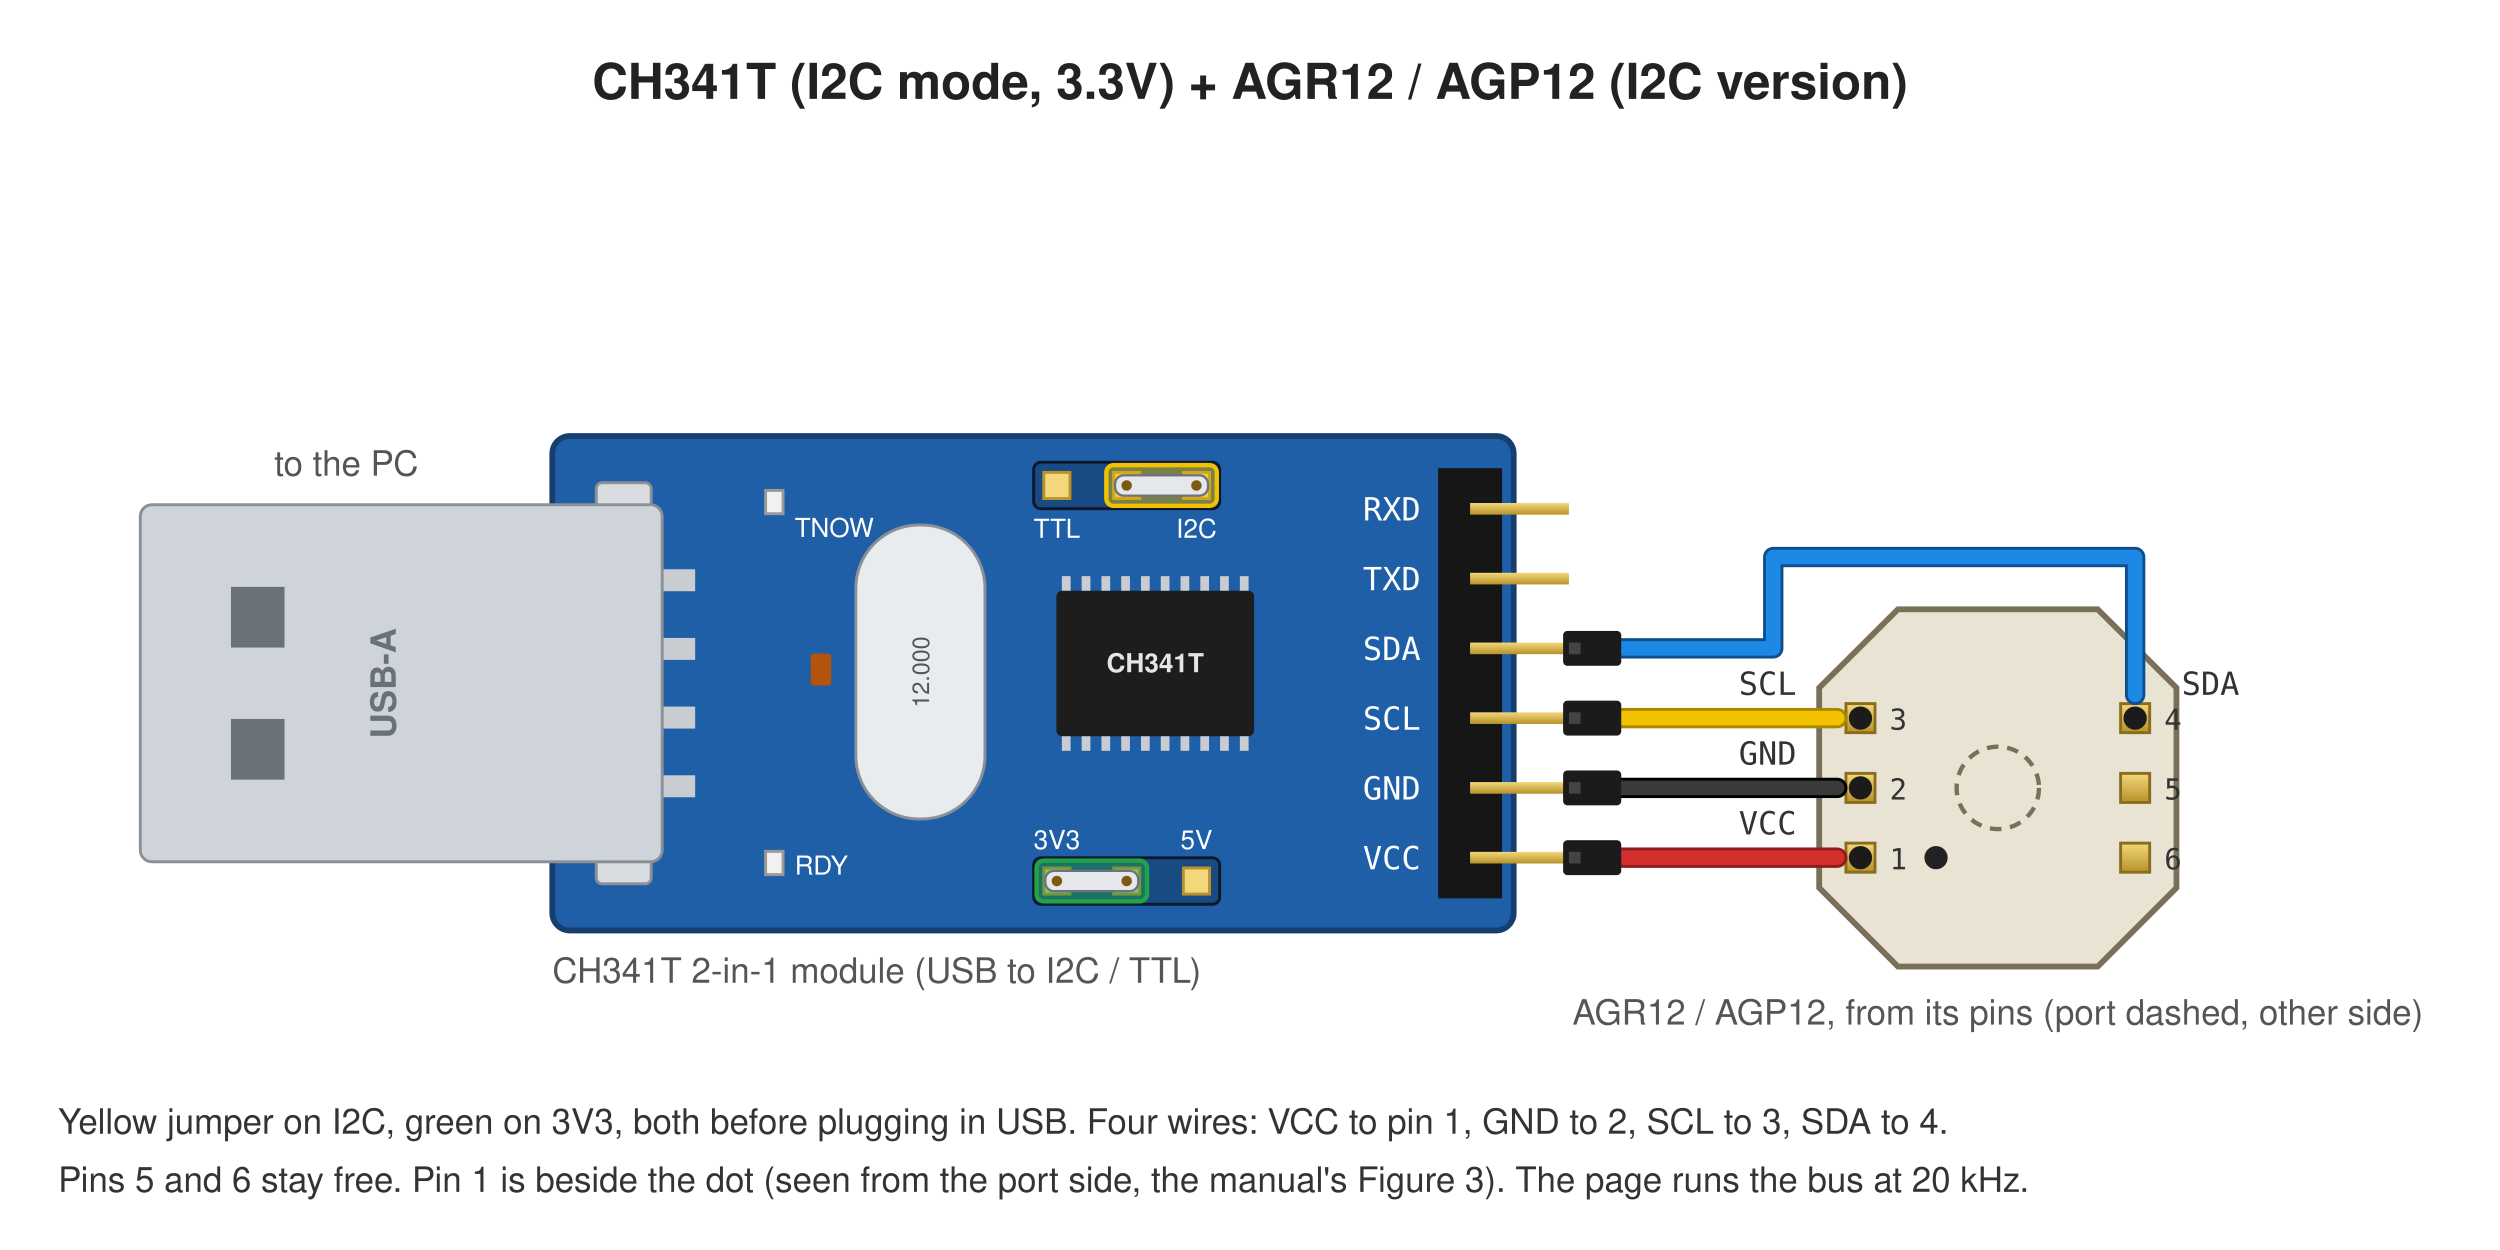
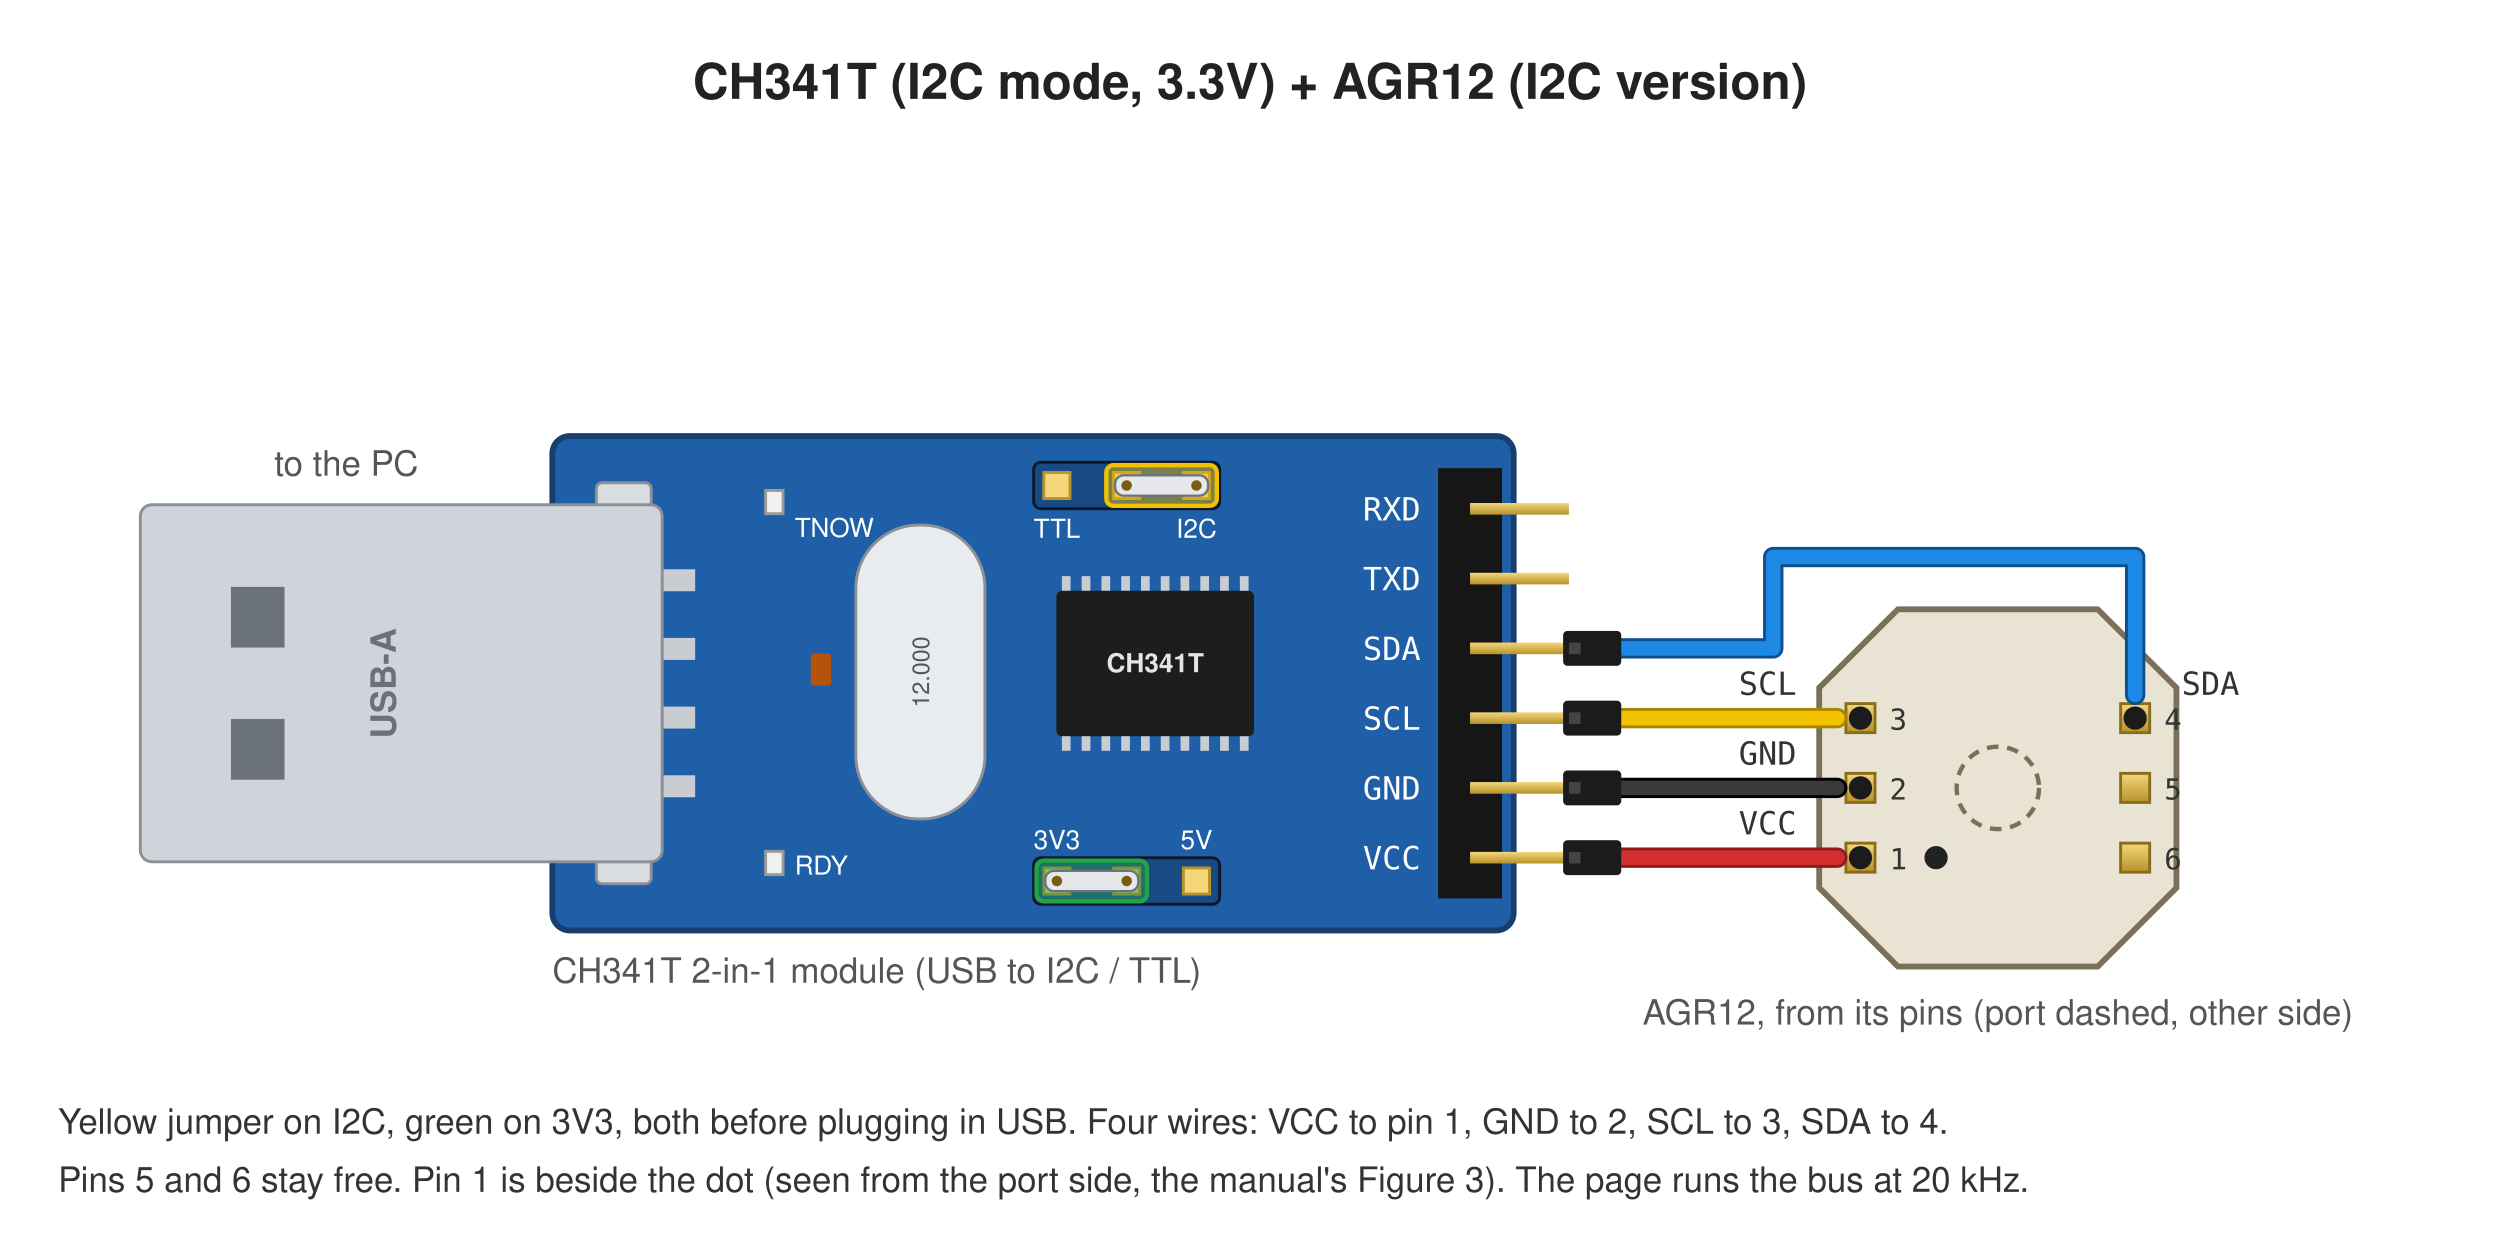
<svg xmlns="http://www.w3.org/2000/svg" viewBox="0 0 860 430" width="860" height="430" font-family="Helvetica, Arial, sans-serif">
  <style>@media (prefers-color-scheme: dark) { .bg { fill-opacity: 0.85 } }</style>
  <defs>
    <linearGradient id="pin" x1="0" y1="0" x2="0" y2="1">
      <stop offset="0" stop-color="#f3d77a" />
      <stop offset="1" stop-color="#b8922a" />
    </linearGradient>
    <g id="dupont">
      <rect x="0" y="-6" width="20" height="12" rx="1.5" fill="#1b1b1b" />
      <rect x="2" y="-2" width="4" height="4" fill="#444" />
    </g>
  </defs>
  <rect class="bg" width="860" height="430" fill="#ffffff" />
-   <text x="430.0" y="34" text-anchor="middle" font-size="17" font-weight="bold" fill="#222">CH341T (I2C mode, 3.3V) + AGR12 / AGP12 (I2C version)</text>
+   <text x="430.0" y="34" text-anchor="middle" font-size="17" font-weight="bold" fill="#222">CH341T (I2C mode, 3.3V) + AGR12 (I2C version)</text>
  <text x="119.134" y="163.622" text-anchor="middle" font-size="12" fill="#555">to the PC</text>
  <rect x="190.0" y="150.0" width="330.709" height="170.079" rx="6" fill="#1f5fa8" stroke="#163f70" stroke-width="2" />
  <rect x="205.118" y="166.063" width="18.898" height="9.449" rx="2" fill="#d9dde1" stroke="#8a9096" />
  <rect x="205.118" y="294.567" width="18.898" height="9.449" rx="2" fill="#d9dde1" stroke="#8a9096" />
  <rect x="225.795" y="195.827" width="13.339" height="7.559" fill="#c9ccd1" />
  <rect x="225.795" y="219.449" width="13.339" height="7.559" fill="#c9ccd1" />
  <rect x="225.795" y="243.071" width="13.339" height="7.559" fill="#c9ccd1" />
  <rect x="225.795" y="266.693" width="13.339" height="7.559" fill="#c9ccd1" />
  <rect x="48.268" y="173.622" width="179.528" height="122.835" rx="4" fill="#cfd4da" stroke="#8a9096" />
  <rect x="79.449" y="201.874" width="18.425" height="20.882" fill="#6b7178" />
  <rect x="79.449" y="247.323" width="18.425" height="20.882" fill="#6b7178" />
  <text transform="translate(136.1417 235.0394) rotate(-90)" text-anchor="middle" font-size="12" font-weight="bold" fill="#6b7178">USB-A</text>
  <text x="190.0" y="338.079" font-size="12" fill="#555">CH341T 2-in-1 module (USB to I2C / TTL)</text>
  <rect x="494.709" y="161.039" width="22" height="148.0" fill="#161616" />
  <g fill="url(#pin)">
    <rect x="505.709" y="173.039" width="34.0" height="4" />
    <rect x="505.709" y="197.039" width="34.0" height="4" />
    <rect x="505.709" y="221.039" width="34.0" height="4" />
    <rect x="505.709" y="245.039" width="34.0" height="4" />
    <rect x="505.709" y="269.039" width="34.0" height="4" />
    <rect x="505.709" y="293.039" width="34.0" height="4" />
  </g>
  <g font-size="11" fill="#fff" font-family="Menlo, Consolas, monospace" text-anchor="end">
    <text x="488.709" y="179.039">RXD</text>
    <text x="488.709" y="203.039">TXD</text>
    <text x="488.709" y="227.039">SDA</text>
    <text x="488.709" y="251.039">SCL</text>
    <text x="488.709" y="275.039">GND</text>
    <text x="488.709" y="299.039">VCC</text>
  </g>
  <rect x="363.386" y="203.197" width="68.031" height="50.079" rx="2" fill="#1d1d1d" />
  <rect x="365.287" y="198.197" width="3" height="5" fill="#c9ccd1" />
  <rect x="365.287" y="253.276" width="3" height="5" fill="#c9ccd1" />
  <rect x="372.091" y="198.197" width="3" height="5" fill="#c9ccd1" />
  <rect x="372.091" y="253.276" width="3" height="5" fill="#c9ccd1" />
  <rect x="378.894" y="198.197" width="3" height="5" fill="#c9ccd1" />
  <rect x="378.894" y="253.276" width="3" height="5" fill="#c9ccd1" />
  <rect x="385.697" y="198.197" width="3" height="5" fill="#c9ccd1" />
  <rect x="385.697" y="253.276" width="3" height="5" fill="#c9ccd1" />
  <rect x="392.5" y="198.197" width="3" height="5" fill="#c9ccd1" />
  <rect x="392.5" y="253.276" width="3" height="5" fill="#c9ccd1" />
  <rect x="399.303" y="198.197" width="3" height="5" fill="#c9ccd1" />
  <rect x="399.303" y="253.276" width="3" height="5" fill="#c9ccd1" />
  <rect x="406.106" y="198.197" width="3" height="5" fill="#c9ccd1" />
  <rect x="406.106" y="253.276" width="3" height="5" fill="#c9ccd1" />
  <rect x="412.909" y="198.197" width="3" height="5" fill="#c9ccd1" />
  <rect x="412.909" y="253.276" width="3" height="5" fill="#c9ccd1" />
  <rect x="419.713" y="198.197" width="3" height="5" fill="#c9ccd1" />
  <rect x="419.713" y="253.276" width="3" height="5" fill="#c9ccd1" />
  <rect x="426.516" y="198.197" width="3" height="5" fill="#c9ccd1" />
  <rect x="426.516" y="253.276" width="3" height="5" fill="#c9ccd1" />
  <text x="397.402" y="231.236" text-anchor="middle" font-size="9" font-weight="bold" fill="#e5e5e5">CH341T</text>
  <rect x="294.409" y="180.614" width="44.409" height="101.102" rx="21.732" fill="#e9ecef" stroke="#8a9096" />
  <text transform="translate(319.6142 231.1654) rotate(-90)" text-anchor="middle" font-size="8" fill="#555">12.000</text>
  <rect x="278.906" y="224.835" width="7" height="11" rx="1" fill="#b45309" />
  <rect x="355.575" y="159.008" width="64" height="16" rx="2.5" fill="#000" fill-opacity="0.22" stroke="#0f172a" stroke-width="1" />
  <rect x="407.075" y="162.508" width="9" height="9" fill="#f3d77a" stroke="#b8922a" />
  <rect x="383.075" y="162.508" width="9" height="9" fill="#f3d77a" stroke="#b8922a" />
  <rect x="359.075" y="162.508" width="9" height="9" fill="#f3d77a" stroke="#b8922a" />
  <rect x="380.575" y="160.008" width="38" height="14" rx="2.5" fill="#f2c200" fill-opacity="0.45" stroke="#f2c200" stroke-width="1.5" />
  <rect x="383.575" y="163.508" width="32" height="7" rx="3" fill="#e5e7eb" stroke="#6b7280" stroke-width="0.8" />
  <circle cx="387.575" cy="167.008" r="1.8" fill="#7a5b10" />
  <circle cx="411.575" cy="167.008" r="1.8" fill="#7a5b10" />
  <rect x="355.575" y="295.071" width="64" height="16" rx="2.5" fill="#000" fill-opacity="0.22" stroke="#0f172a" stroke-width="1" />
  <rect x="407.075" y="298.571" width="9" height="9" fill="#f3d77a" stroke="#b8922a" />
  <rect x="383.075" y="298.571" width="9" height="9" fill="#f3d77a" stroke="#b8922a" />
  <rect x="359.075" y="298.571" width="9" height="9" fill="#f3d77a" stroke="#b8922a" />
  <rect x="356.575" y="296.071" width="38" height="14" rx="2.5" fill="#22a34a" fill-opacity="0.45" stroke="#22a34a" stroke-width="1.5" />
  <rect x="359.575" y="299.571" width="32" height="7" rx="3" fill="#e5e7eb" stroke="#6b7280" stroke-width="0.8" />
  <circle cx="363.575" cy="303.071" r="1.8" fill="#7a5b10" />
  <circle cx="387.575" cy="303.071" r="1.8" fill="#7a5b10" />
  <text x="411.575" y="185.008" text-anchor="middle" font-size="9" fill="#fff">I2C</text>
  <text x="363.575" y="185.008" text-anchor="middle" font-size="9" fill="#fff">TTL</text>
  <text x="411.575" y="292.071" text-anchor="middle" font-size="9" fill="#fff">5V</text>
  <text x="363.575" y="292.071" text-anchor="middle" font-size="9" fill="#fff">3V3</text>
  <rect x="263.37" y="168.709" width="6" height="8" fill="#f1f1f1" stroke="#999" />
  <text x="273.37" y="184.709" font-size="9" fill="#fff">TNOW</text>
  <rect x="263.37" y="292.866" width="6" height="8" fill="#f1f1f1" stroke="#999" />
  <text x="273.37" y="300.866" font-size="9" fill="#fff">RDY</text>
  <polygon points="652.9,209.6 721.6,209.6 748.7,236.6 748.7,305.4 721.6,332.5 652.9,332.5 625.8,305.4 625.8,236.6" fill="#e9e3d3" stroke="#7a6f58" stroke-width="2" />
  <circle cx="687.244" cy="271.039" r="14.173" fill="none" stroke="#7a6f58" stroke-width="1.5" stroke-dasharray="4 3" />
  <rect x="635" y="242.039" width="10" height="10" fill="url(#pin)" stroke="#8a6d1c" />
  <text x="650" y="251.039" font-size="10" fill="#333" font-family="Menlo, Consolas, monospace">3</text>
  <rect x="635" y="266.039" width="10" height="10" fill="url(#pin)" stroke="#8a6d1c" />
  <text x="650" y="275.039" font-size="10" fill="#333" font-family="Menlo, Consolas, monospace">2</text>
  <rect x="635" y="290.039" width="10" height="10" fill="url(#pin)" stroke="#8a6d1c" />
  <text x="650" y="299.039" font-size="10" fill="#333" font-family="Menlo, Consolas, monospace">1</text>
  <rect x="729.488" y="242.039" width="10" height="10" fill="url(#pin)" stroke="#8a6d1c" />
  <text x="744.488" y="251.039" font-size="10" fill="#333" font-family="Menlo, Consolas, monospace">4</text>
  <rect x="729.488" y="266.039" width="10" height="10" fill="url(#pin)" stroke="#8a6d1c" />
  <text x="744.488" y="275.039" font-size="10" fill="#333" font-family="Menlo, Consolas, monospace">5</text>
  <rect x="729.488" y="290.039" width="10" height="10" fill="url(#pin)" stroke="#8a6d1c" />
  <text x="744.488" y="299.039" font-size="10" fill="#333" font-family="Menlo, Consolas, monospace">6</text>
  <circle cx="666" cy="295.039" r="4" fill="#222" />
-   <text x="687.244" y="352.457" text-anchor="middle" font-size="12" fill="#555">AGR12 / AGP12, from its pins (port dashed, other side)</text>
+   <text x="687.244" y="352.457" text-anchor="middle" font-size="12" fill="#555">AGR12, from its pins (port dashed, other side)</text>
  <g stroke-linecap="round" stroke-linejoin="round" fill="none">
    <path d="M557.709 247.039 H632" stroke="#a88600" stroke-width="7" />
    <path d="M557.709 247.039 H632" stroke="#f2c200" stroke-width="5" />
    <path d="M557.709 271.039 H632" stroke="#000" stroke-width="7" />
    <path d="M557.709 271.039 H632" stroke="#3a3a3a" stroke-width="5" />
    <path d="M557.709 295.039 H632" stroke="#8e1c1c" stroke-width="7" />
    <path d="M557.709 295.039 H632" stroke="#d32f2f" stroke-width="5" />
    <path d="M557.709 223.039 H610 V191.622 H734.488 V239.039" stroke="#0d4f8c" stroke-width="7" />
    <path d="M557.709 223.039 H610 V191.622 H734.488 V239.039" stroke="#1e88e5" stroke-width="5" />
  </g>
  <use href="#dupont" x="537.709" y="247.039" />
  <use href="#dupont" x="537.709" y="271.039" />
  <use href="#dupont" x="537.709" y="295.039" />
  <use href="#dupont" x="537.709" y="223.039" />
  <circle cx="640" cy="247.039" r="4" fill="#1b1b1b" />
  <circle cx="640" cy="271.039" r="4" fill="#1b1b1b" />
  <circle cx="640" cy="295.039" r="4" fill="#1b1b1b" />
  <circle cx="734.488" cy="247.039" r="4" fill="#1b1b1b" />
  <g font-size="11" fill="#333" font-family="Menlo, Consolas, monospace">
    <text x="618" y="287.039" text-anchor="end">VCC</text>
    <text x="618" y="263.039" text-anchor="end">GND</text>
    <text x="618" y="239.039" text-anchor="end">SCL</text>
    <text x="750.488" y="239.039" text-anchor="start">SDA</text>
  </g>
  <g font-size="12" fill="#333">
    <text x="20" y="390">Yellow jumper on I2C, green on 3V3, both before plugging in USB. Four wires: VCC to pin 1, GND to 2, SCL to 3, SDA to 4.</text>
    <text x="20" y="410">Pins 5 and 6 stay free. Pin 1 is beside the dot (seen from the port side, the manual's Figure 3). The page runs the bus at 20 kHz.</text>
  </g>
</svg>
